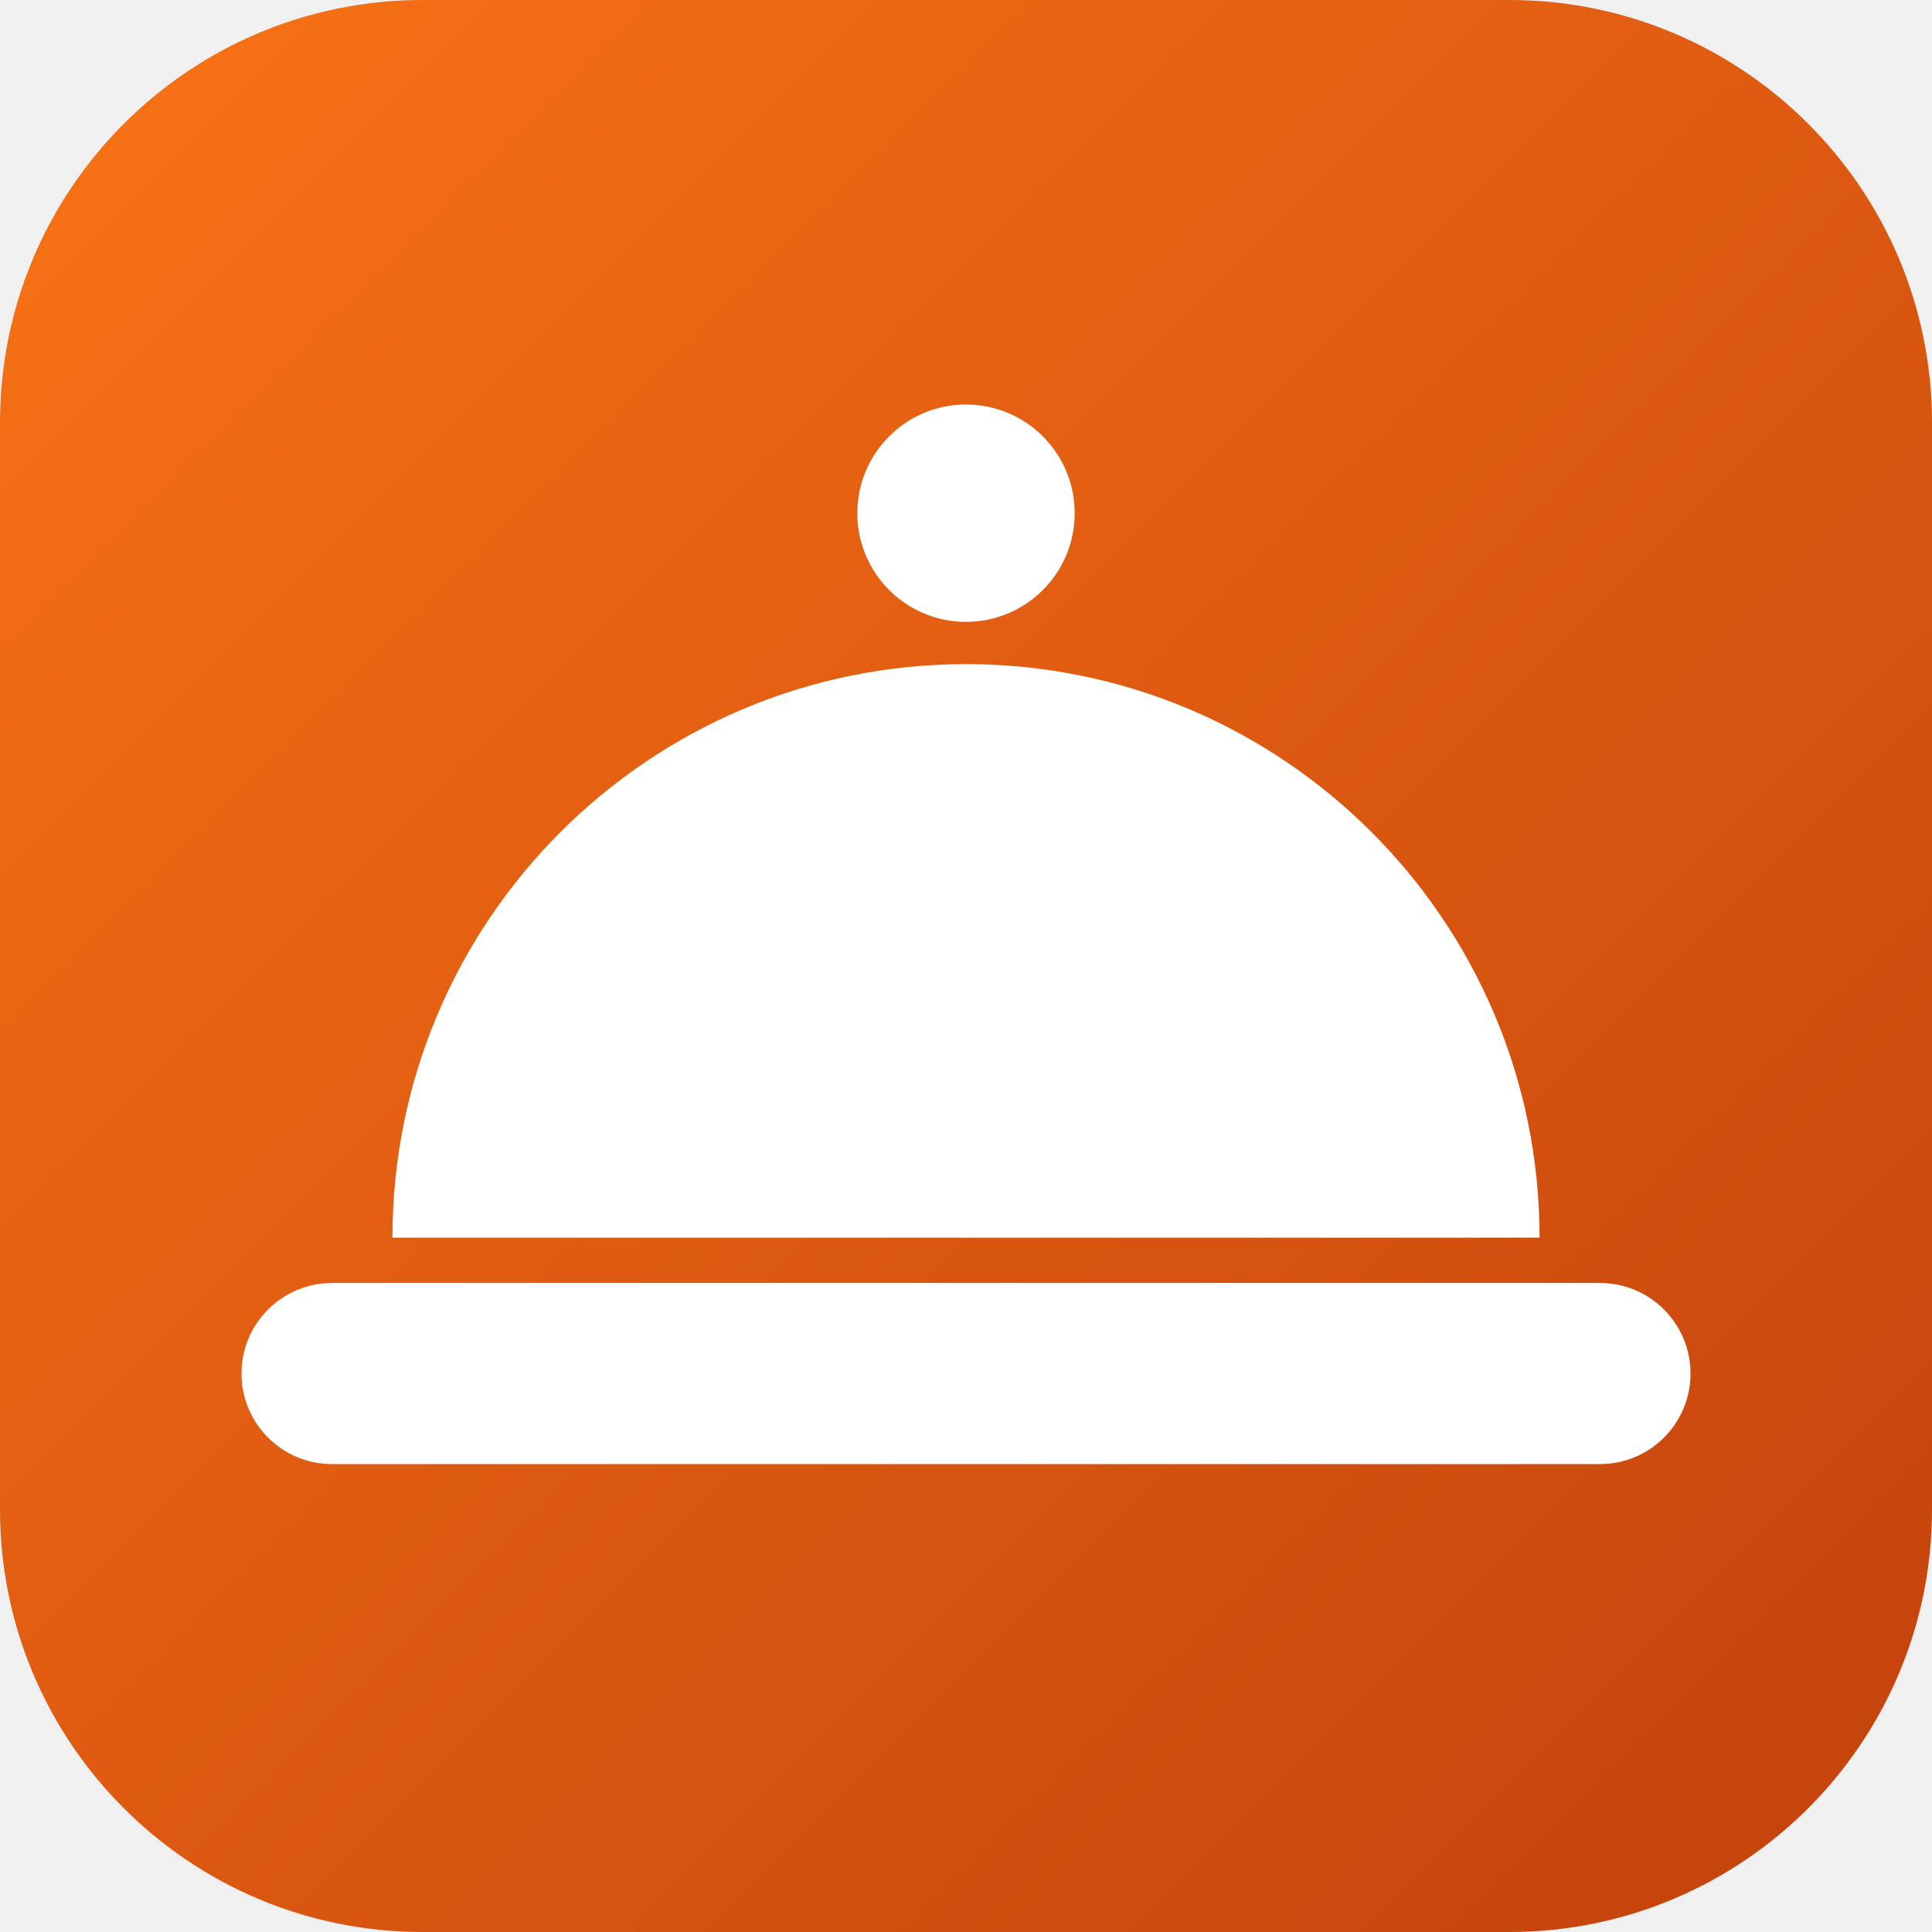
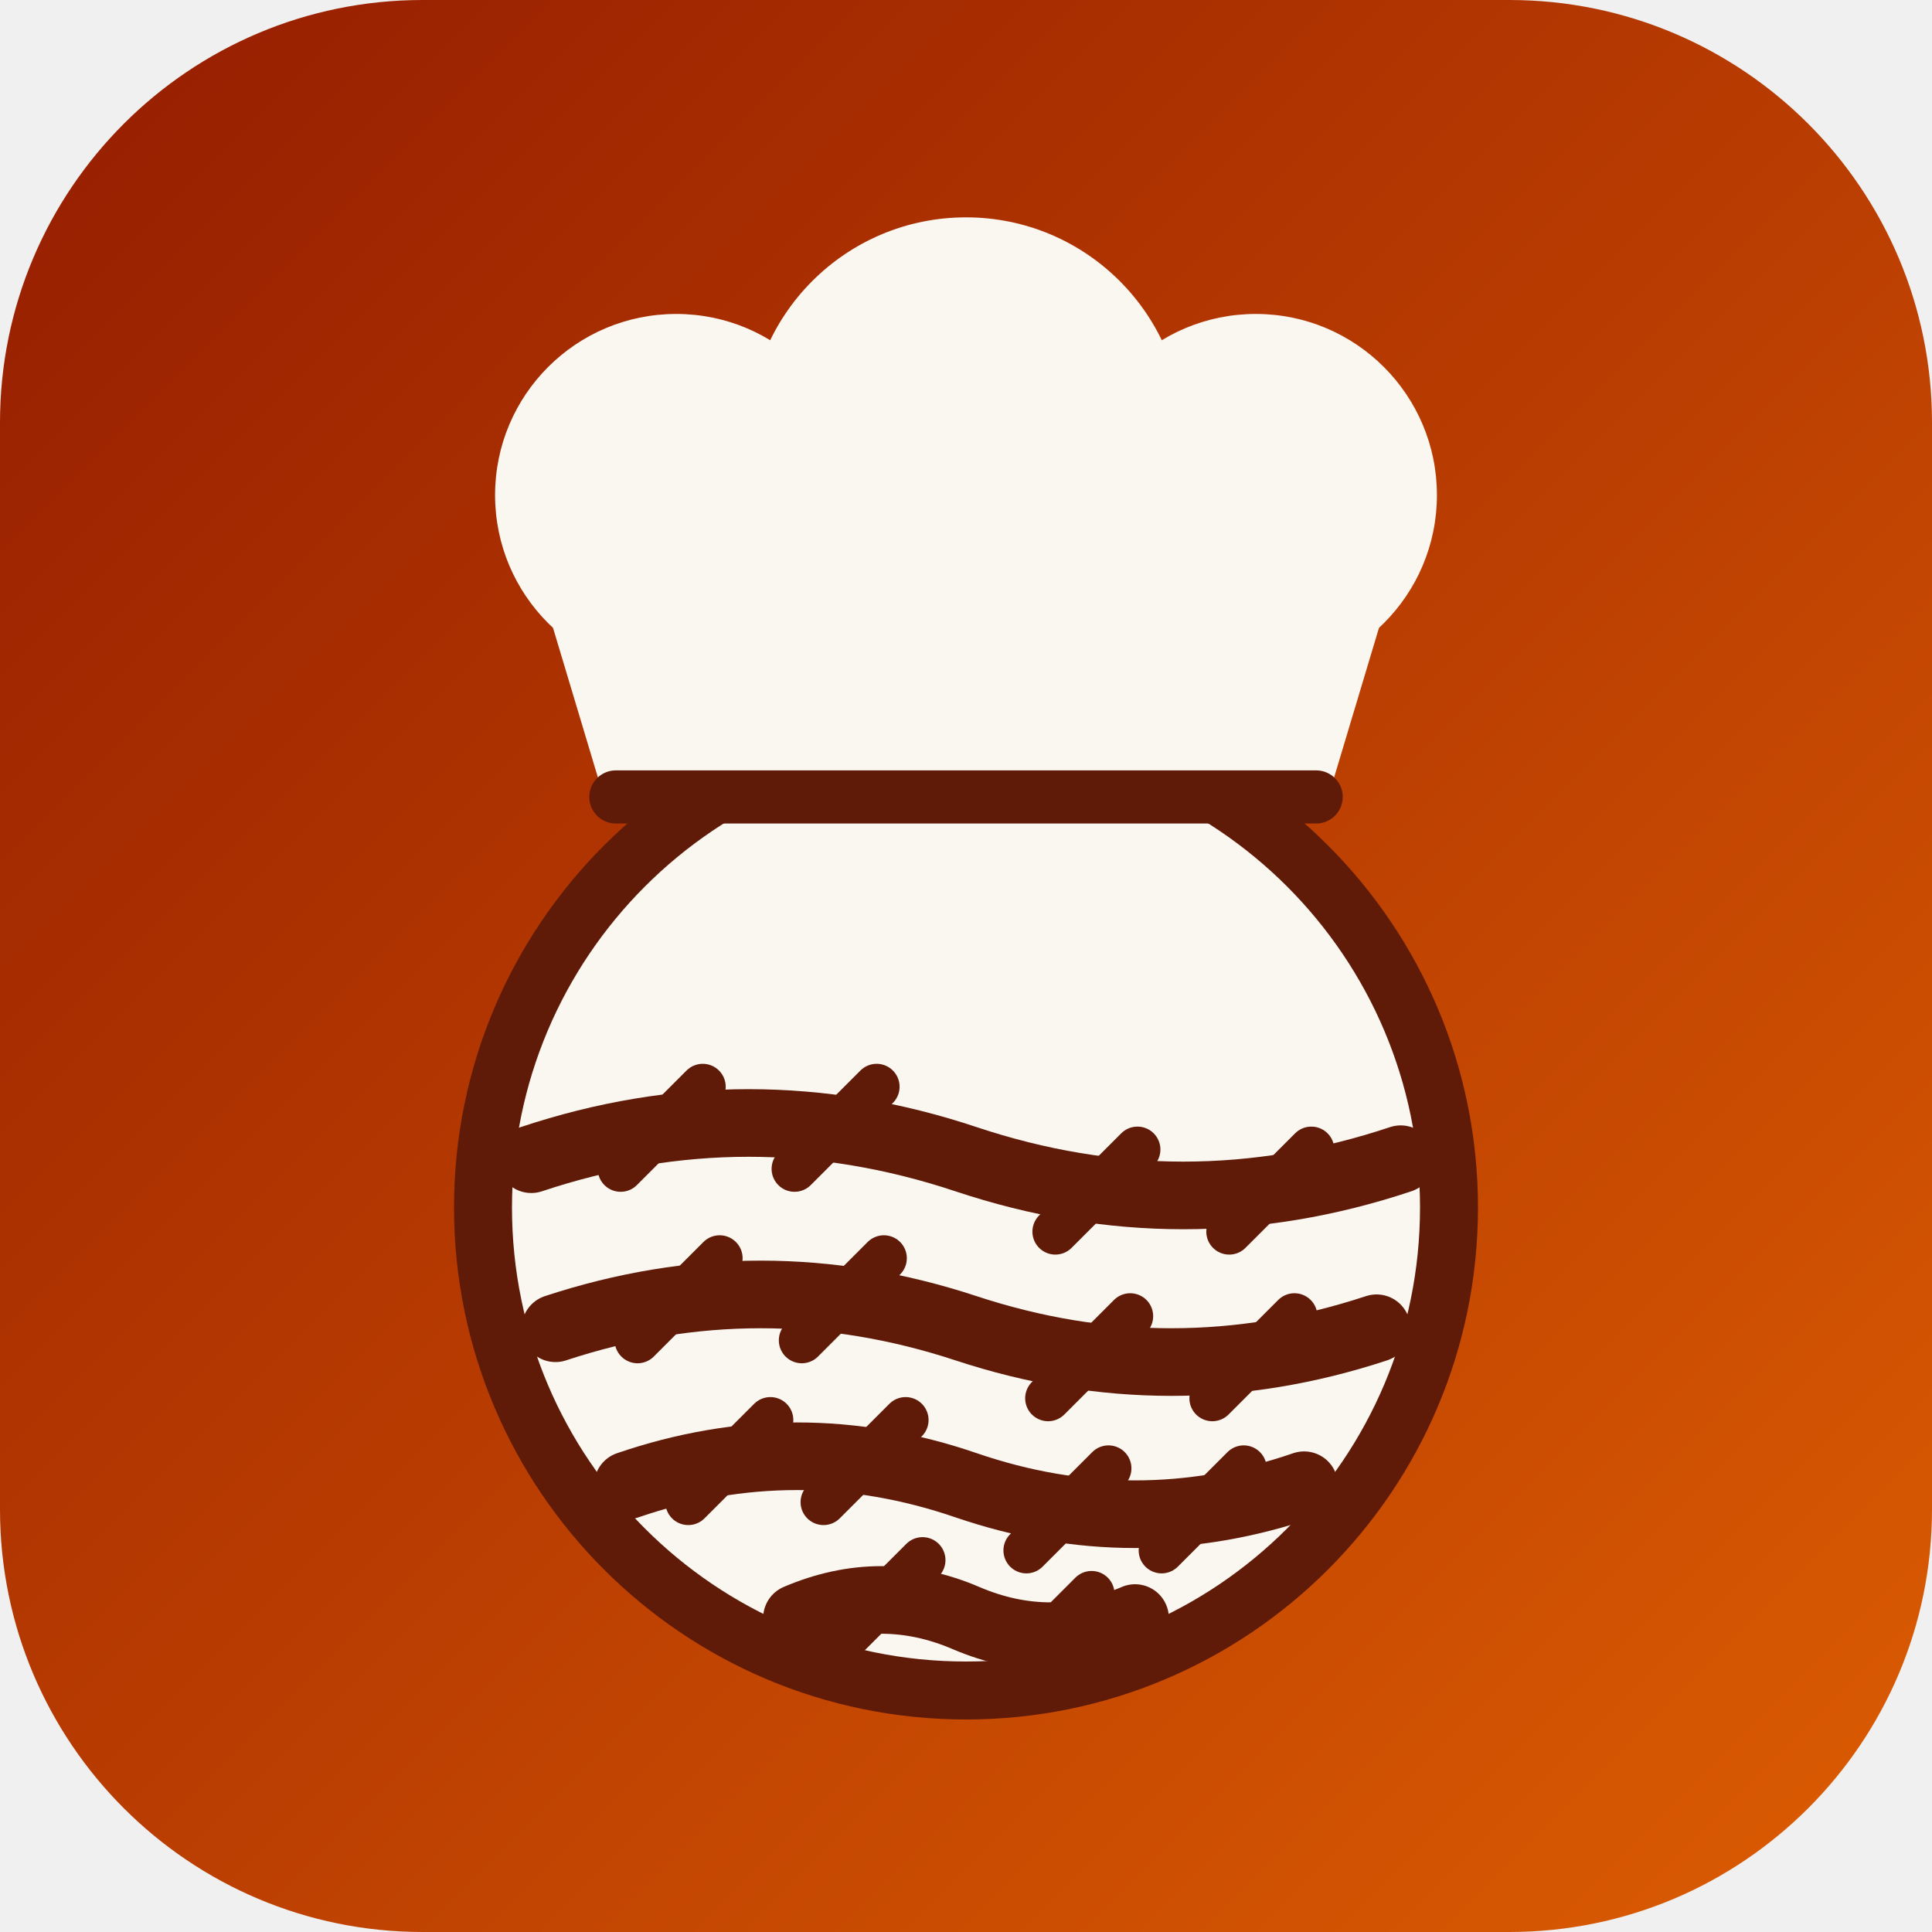
<svg xmlns="http://www.w3.org/2000/svg" viewBox="0 0 64 64" role="img" aria-label="Benim Lezzet Dünyam">
  <defs>
-     <linearGradient id="bld-arka" x1="0" y1="0" x2="1" y2="1">
-       <stop offset="0" stop-color="#f97316" />
-       <stop offset="1" stop-color="#c2410c" />
+     <linearGradient id="bld-plate" x1="0" y1="0" x2="1" y2="1">
+       <stop offset="0" stop-color="#941C01" />
+       <stop offset="1" stop-color="#DD5D02" />
    </linearGradient>
  </defs>
-   <rect width="64" height="64" rx="14" fill="url(#bld-arka)" />
-   <circle cx="32" cy="17" r="3.6" fill="#fff" />
-   <path d="M13 41a19 19 0 0 1 38 0z" fill="#fff" />
-   <rect x="8" y="42.5" width="48" height="6" rx="3" fill="#fff" />
+   <rect width="64" height="64" rx="14" fill="url(#bld-plate)" />
+   <g transform="translate(6.4 6.4) scale(0.8)">
+     <circle cx="32" cy="42" r="20" fill="#FAF6F0" stroke="#5F1B08" stroke-width="2.4" />
+     <circle cx="32" cy="10" r="9" fill="#FAF6F0" />
+     <circle cx="20" cy="12.5" r="7.5" fill="#FAF6F0" />
+     <circle cx="44" cy="12.5" r="7.5" fill="#FAF6F0" />
+     <path d="M14 15H50L47 25H17Z" fill="#FAF6F0" />
+     <path d="M17.5 25H46.5" stroke="#5F1B08" stroke-width="2.2" stroke-linecap="round" />
+     <g stroke="#5F1B08" stroke-linecap="round" fill="none">
+       <g stroke-width="2.8">
+         <path d="M14 40q9-3 18 0t18 0" />
+         <path d="M15 47q8.5-2.8 17 0t17 0" />
+         <path d="M18 53.5q7-2.4 14 0t14 0" />
+         <path d="M25 59q3.5-1.5 7 0t7 0" />
+       </g>
+       <g stroke-width="1.9">
+         <path d="M17.7 40.4l3.4-3.4M24.9 40.4l3.4-3.4M35.7 43l3.4-3.4M42.9 43l3.4-3.4" />
+         <path d="M18.4 47.5l3.4-3.4M25.2 47.5l3.4-3.4M35.4 49.9l3.4-3.4M42.2 49.9l3.4-3.4" />
+         <path d="M20.5 54.2l3.4-3.4M26.1 54.2l3.4-3.4M34.5 56.2l3.4-3.4M40.1 56.2l3.4-3.4" />
+         <path d="M26.8 60l3.4-3.4M33.8 61.4l3.4-3.4" />
+       </g>
+     </g>
+   </g>
</svg>
